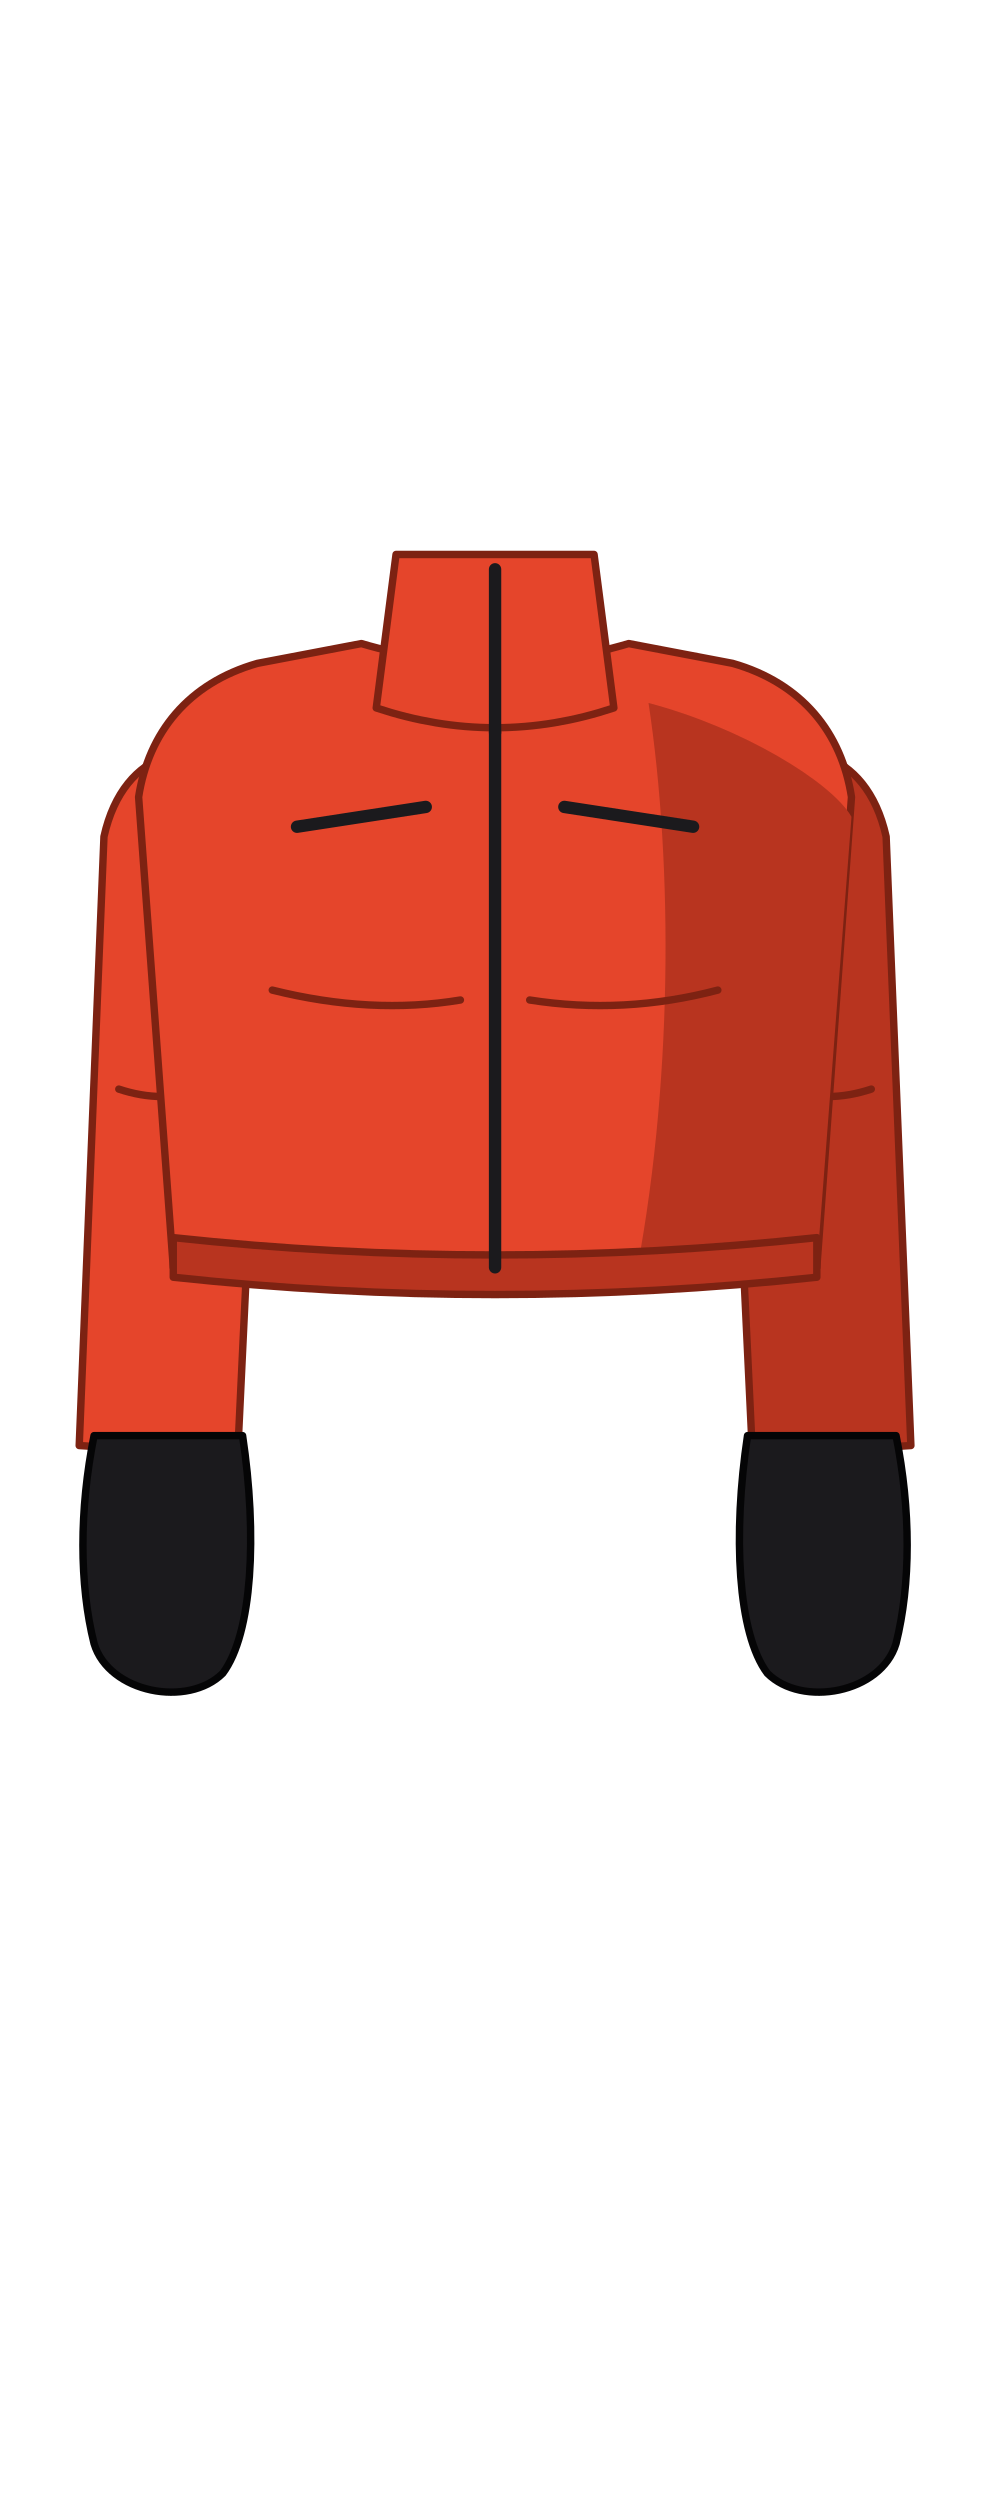
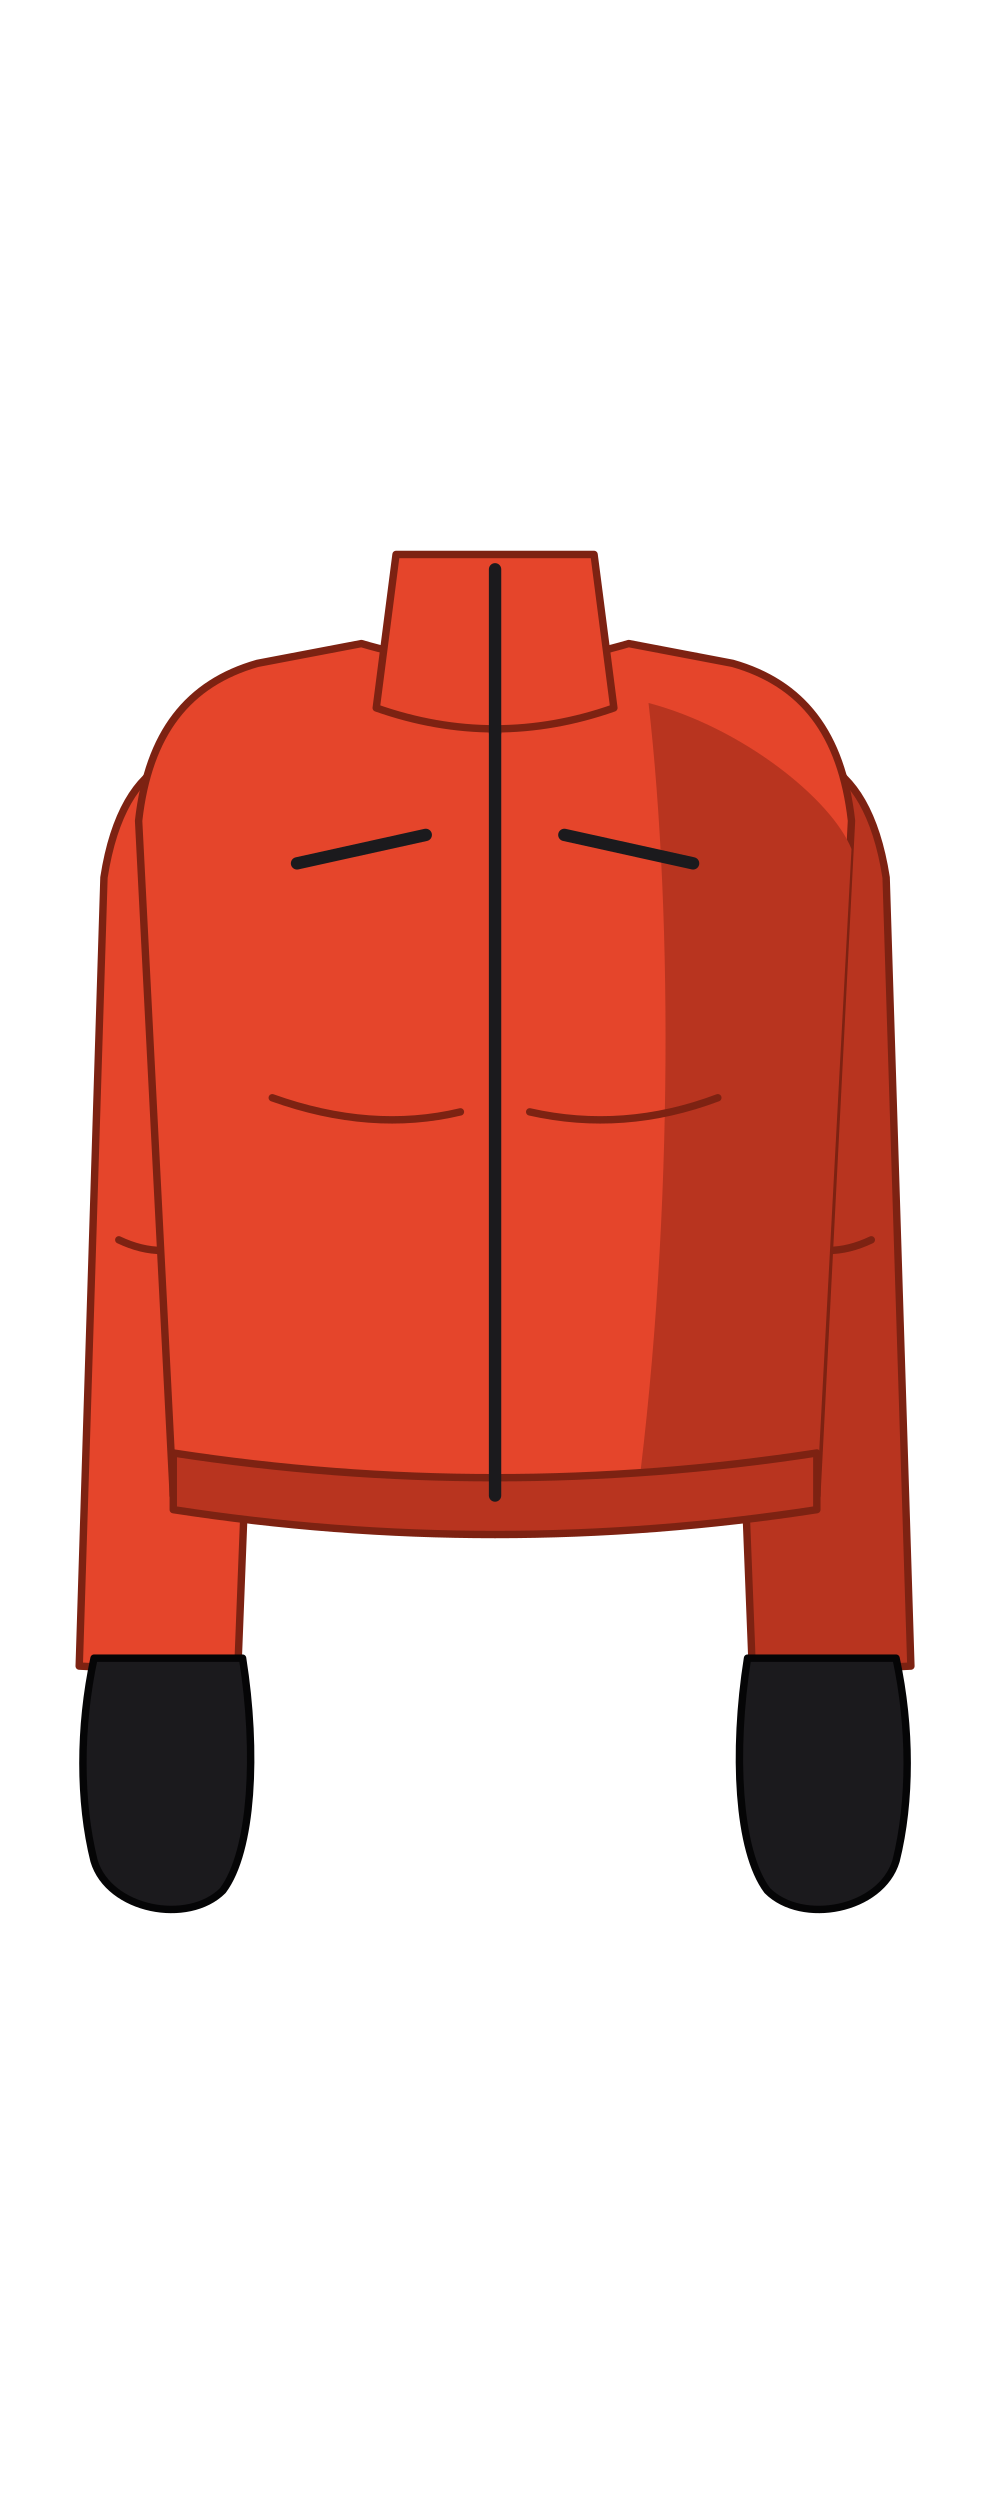
<svg xmlns="http://www.w3.org/2000/svg" viewBox="0 0 400 1010">
  <defs>
    <filter id="soft" x="-10%" y="-10%" width="120%" height="120%">
      <feGaussianBlur stdDeviation="4" />
    </filter>
  </defs>
-   <path d="M104 312 C80 296 50 302 42 338 L32 584 L96 588 L104 420 Z" fill="#e5452b" stroke="#7d2212" stroke-width="3" stroke-linejoin="round" />
-   <path d="M82 440 Q66 446 48 440" fill="none" stroke="#7d2212" stroke-width="3" stroke-linecap="round" stroke-linejoin="round" />
-   <path d="M98 580 L38 580 C32 610 32 640 38 664 C44 684 76 690 90 676 C102 660 104 620 98 580 Z" fill="#1b1a1d" stroke="#050506" stroke-width="3" stroke-linejoin="round" />
-   <path d="M296 312 C320 296 350 302 358 338 L368 584 L304 588 L296 420 Z" fill="#b8341f" stroke="#7d2212" stroke-width="3" stroke-linejoin="round" />
-   <path d="M318 440 Q334 446 352 440" fill="none" stroke="#7d2212" stroke-width="3" stroke-linecap="round" stroke-linejoin="round" />
-   <path d="M302 580 L362 580 C368 610 368 640 362 664 C356 684 324 690 310 676 C298 660 296 620 302 580 Z" fill="#1b1a1d" stroke="#050506" stroke-width="3" stroke-linejoin="round" />
-   <path d="M146 260 Q200 276 254 260 L296 268 C324 276 340 296 344 322 L330 512 Q200 526 70 512 L56 322 C60 296 76 276 104 268 Z" fill="#e5452b" stroke="#7d2212" stroke-width="3" stroke-linejoin="round" />
-   <path d="M262 284 C300 294 336 316 344 330 L330 512 Q296 518 256 520 C272 440 272 350 262 284 Z" fill="#b8341f" opacity="1.0" />
-   <path d="M70 500 Q200 514 330 500 L330 516 Q200 530 70 516 Z" fill="#b8341f" stroke="#7d2212" stroke-width="3" stroke-linejoin="round" />
-   <path d="M200 262 L200 512" fill="none" stroke="#1b1a1d" stroke-width="5" stroke-linecap="round" stroke-linejoin="round" />
-   <path d="M120 334 L172 326 M228 326 L280 334" fill="none" stroke="#1b1a1d" stroke-width="5" stroke-linecap="round" stroke-linejoin="round" />
-   <path d="M110 400 Q150 410 186 404 M214 404 Q252 410 290 400" fill="none" stroke="#7d2212" stroke-width="3" stroke-linecap="round" stroke-linejoin="round" />
-   <path d="M160 224 L240 224 L248 286 Q200 302 152 286 Z" fill="#e5452b" stroke="#7d2212" stroke-width="3" stroke-linejoin="round" />
-   <path d="M200 230 L200 296" fill="none" stroke="#1b1a1d" stroke-width="5" stroke-linecap="round" stroke-linejoin="round" />
+   <path d="M 104 317.2 C 80 296 50 302.9 42 354.5 L 32 673.1 L 96 676.3 L 104 472.2 Z" fill="#e5452b" stroke="#7d2212" stroke-width="3" stroke-linejoin="round" />
+   <path d="M 82 500.9 Q 66 509.5 48 500.9" fill="none" stroke="#7d2212" stroke-width="3" stroke-linecap="round" stroke-linejoin="round" />
+   <path data-w="hand" d="M 98 669.9 L 38 669.9 C 32 697.8 32 727.8 38 751.8 C 44 771.8 76 777.8 90 763.8 C 102 747.8 104 707.8 98 669.9 Z" fill="#1b1a1d" stroke="#050506" stroke-width="3" stroke-linejoin="round" />
+   <path d="M 296 317.2 C 320 296 350 302.9 358 354.5 L 368 673.1 L 304 676.3 L 296 472.2 Z" fill="#b8341f" stroke="#7d2212" stroke-width="3" stroke-linejoin="round" />
+   <path d="M 318 500.9 Q 334 509.5 352 500.9" fill="none" stroke="#7d2212" stroke-width="3" stroke-linecap="round" stroke-linejoin="round" />
+   <path data-w="hand" d="M 302 669.9 L 362 669.9 C 368 697.8 368 727.8 362 751.8 C 356 771.8 324 777.8 310 763.8 C 298 747.8 296 707.8 302 669.9 Z" fill="#1b1a1d" stroke="#050506" stroke-width="3" stroke-linejoin="round" />
+   <path d="M 146 260 Q 200 276 254 260 L 296 268 C 324 276 340 296 344 331.6 L 330 604.2 Q 200 624.3 70 604.2 L 56 331.6 C 60 296 76 276 104 268 Z" fill="#e5452b" stroke="#7d2212" stroke-width="3" stroke-linejoin="round" />
+   <path d="M 262 284 C 300 294 336 323.0 344 343.0 L 330 604.2 Q 296 612.8 256 615.7 C 272 500.9 272 371.7 262 284 Z" fill="#b8341f" opacity="1.0" />
+   <path d="M 70 587.0 Q 200 607.0 330 587.0 L 330 609.9 Q 200 630 70 609.9 Z" fill="#b8341f" stroke="#7d2212" stroke-width="3" stroke-linejoin="round" />
+   <path d="M 200 262 L 200 604.2" fill="none" stroke="#1b1a1d" stroke-width="5" stroke-linecap="round" stroke-linejoin="round" />
+   <path d="M 120 348.8 L 172 337.3 M 228 337.3 L 280 348.8" fill="none" stroke="#1b1a1d" stroke-width="5" stroke-linecap="round" stroke-linejoin="round" />
+   <path d="M 110 443.5 Q 150 457.8 186 449.2 M 214 449.2 Q 252 457.8 290 443.5" fill="none" stroke="#7d2212" stroke-width="3" stroke-linecap="round" stroke-linejoin="round" />
+   <path d="M 160 224 L 240 224 L 248 286 Q 200 302.9 152 286 Z" fill="#e5452b" stroke="#7d2212" stroke-width="3" stroke-linejoin="round" />
+   <path d="M 200 230 L 200 296" fill="none" stroke="#1b1a1d" stroke-width="5" stroke-linecap="round" stroke-linejoin="round" />
</svg>
